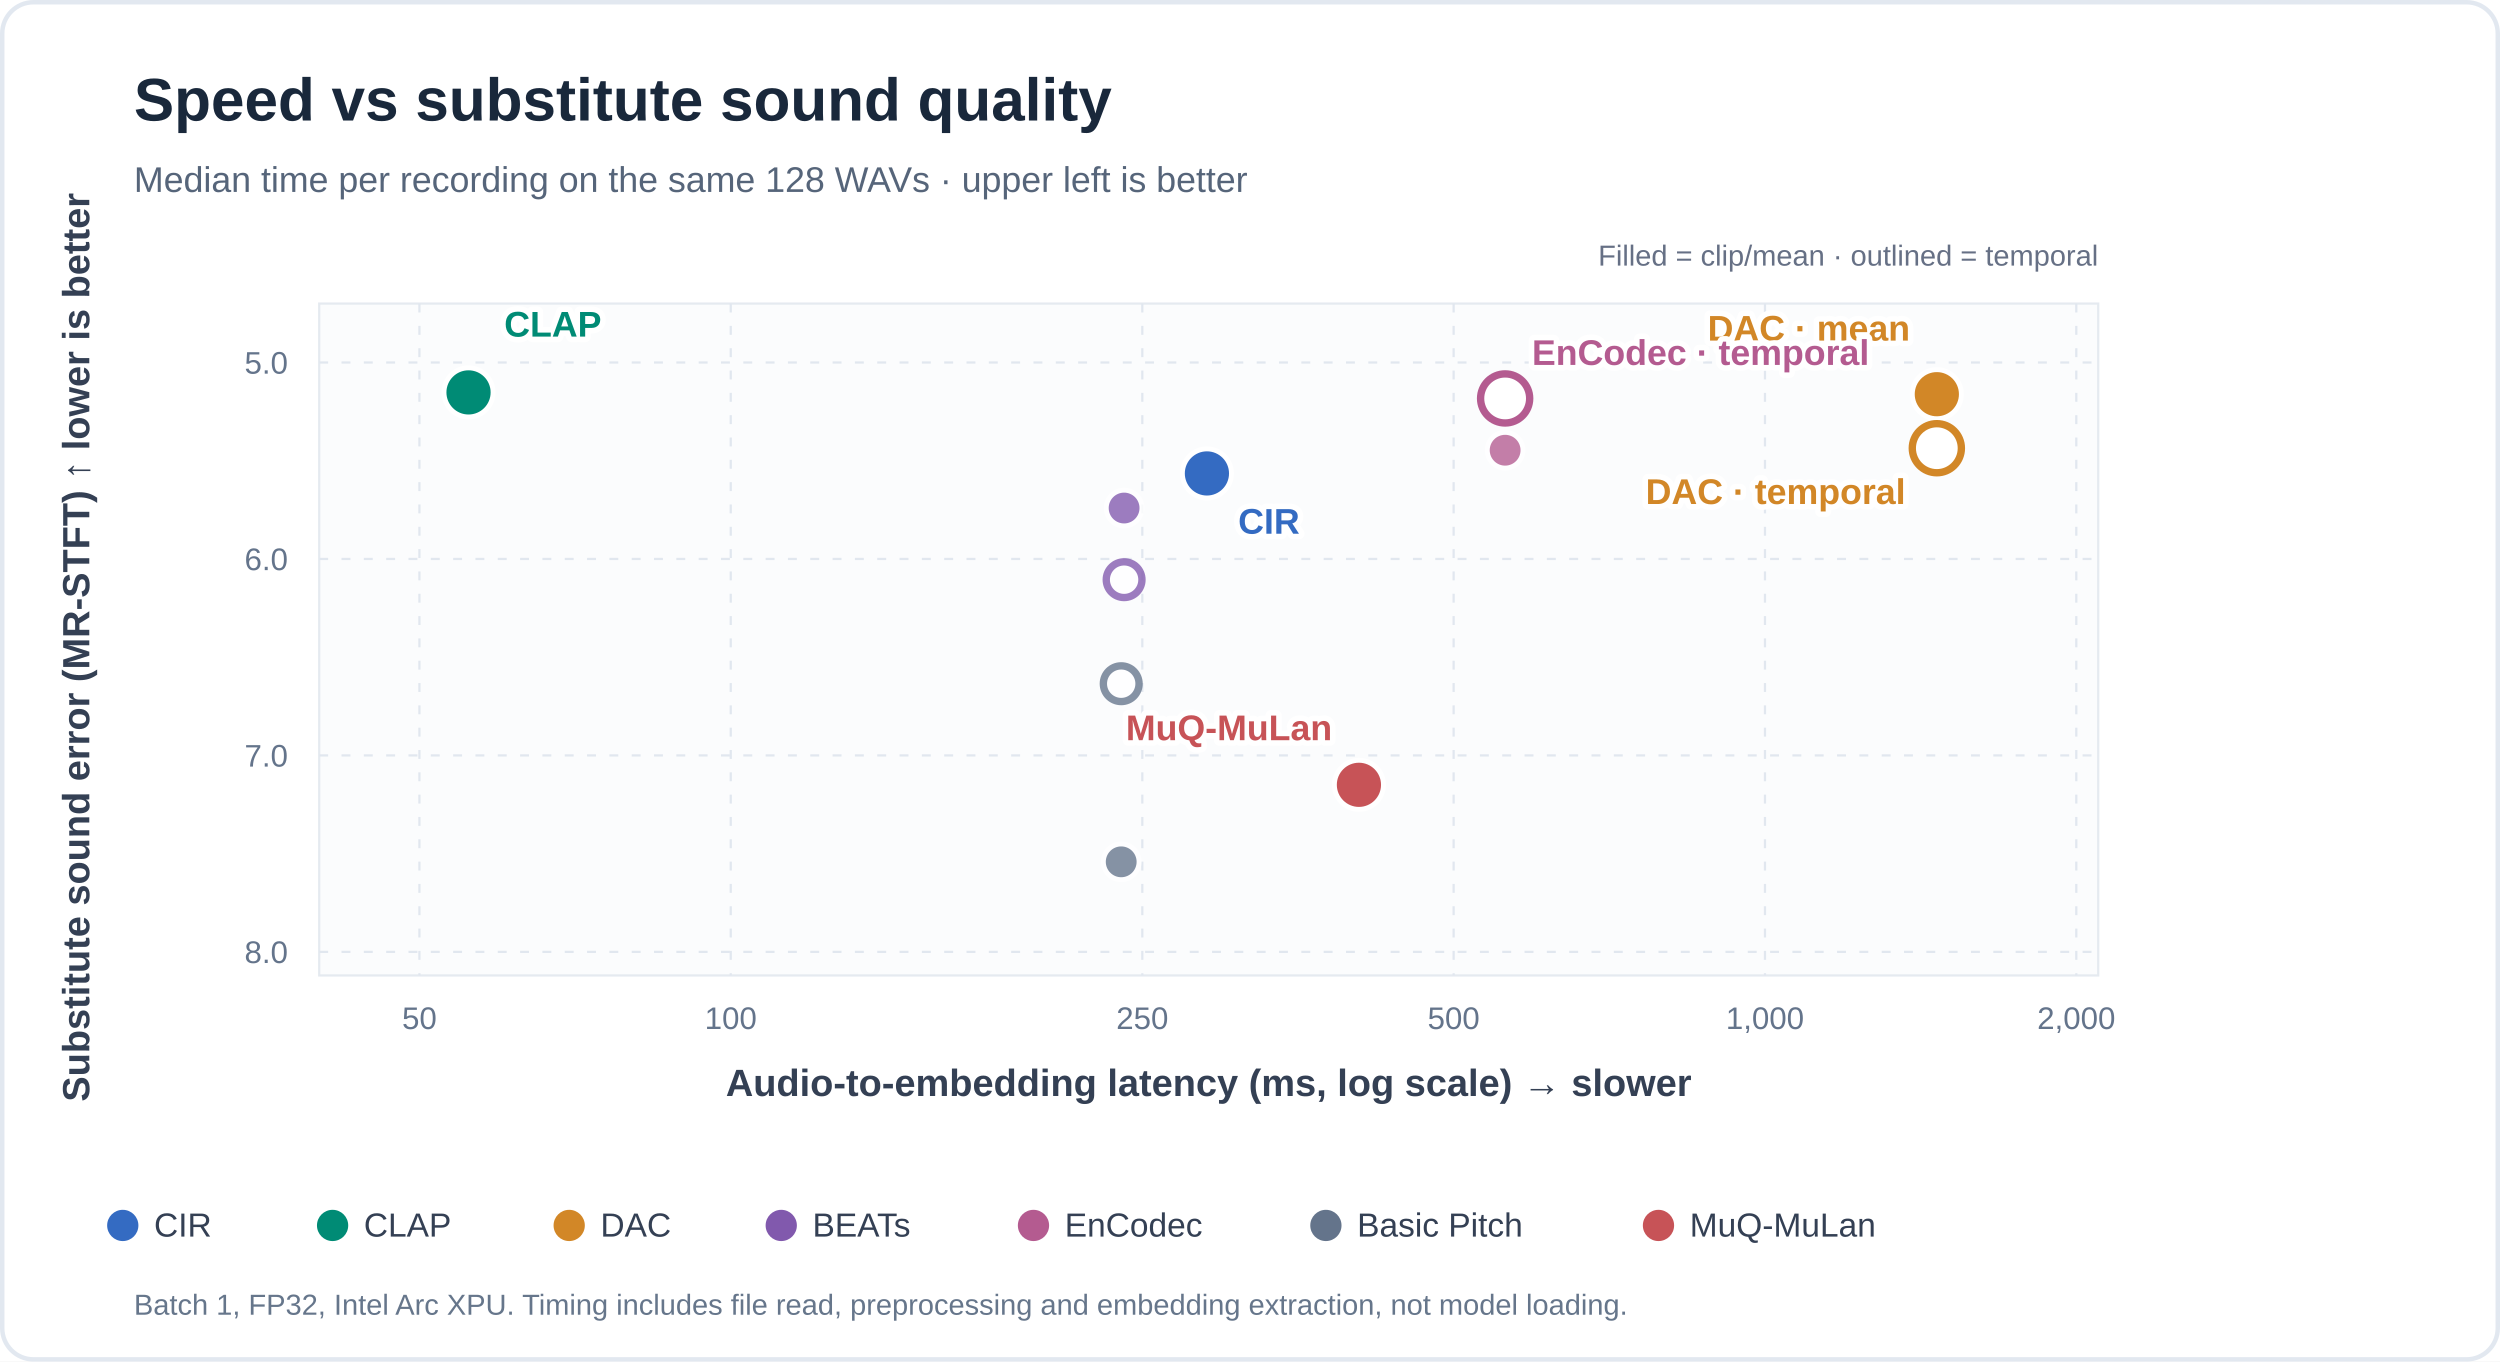
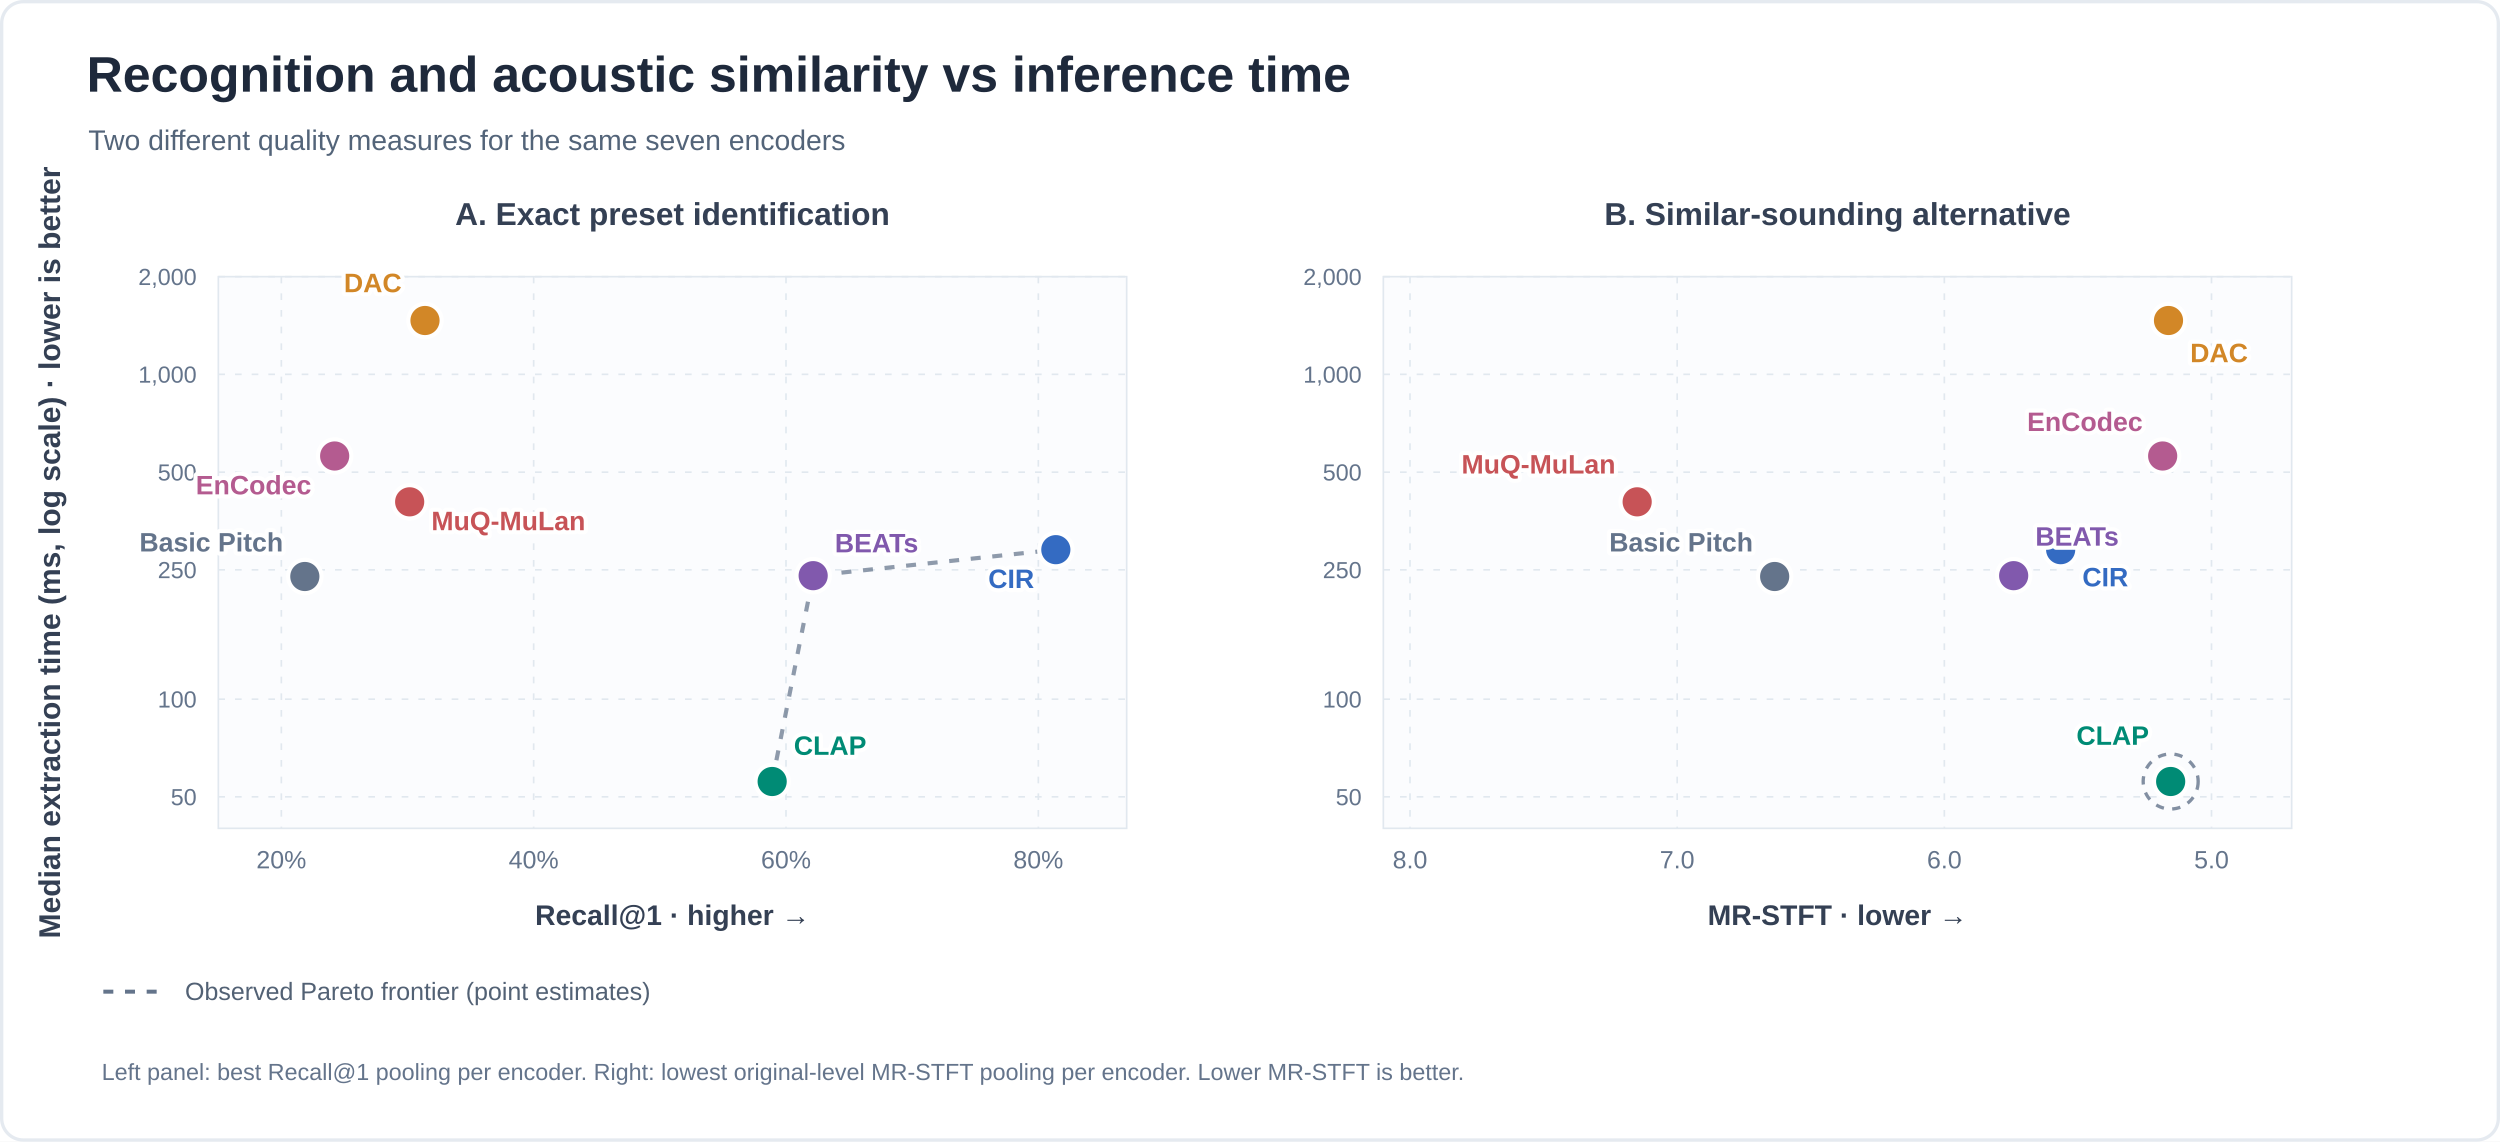
- <svg xmlns="http://www.w3.org/2000/svg" width="1120" height="610" viewBox="0 0 1120 610" role="img" aria-label="Speed vs substitute sound quality">
-   <rect width="1120" height="610" fill="#fff" />
-   <rect x="1" y="1" width="1118" height="608" rx="14" fill="none" stroke="#e2e8f0" stroke-width="2" />
+ <svg xmlns="http://www.w3.org/2000/svg" viewBox="0 0 1500 685" width="1500" height="685" role="img" aria-label="Recognition and acoustic similarity vs inference time">
+   <rect width="1500" height="685" fill="white" />
+   <rect x="1" y="1" width="1498" height="683" fill="none" stroke="#e5eaf0" stroke-width="2" rx="13" />
  <g font-family="Arial,Helvetica,sans-serif">
-     <text x="60" y="54" font-weight="700" font-size="27" fill="#19283b">Speed vs substitute sound quality</text>
-     <text x="60" y="86" font-size="16" fill="#56657a">Median time per recording on the same 128 WAVs · upper left is better</text>
-     <rect x="143" y="136" width="797" height="301" fill="#fbfcfd" stroke="#e5eaf0" />
-     <path d="M187.901 136V437" stroke="#e1e7ef" stroke-dasharray="4 6" />
-     <text x="187.901" y="461" text-anchor="middle" font-size="14" fill="#64748b">50</text>
-     <path d="M327.377 136V437" stroke="#e1e7ef" stroke-dasharray="4 6" />
-     <text x="327.377" y="461" text-anchor="middle" font-size="14" fill="#64748b">100</text>
-     <path d="M511.754 136V437" stroke="#e1e7ef" stroke-dasharray="4 6" />
-     <text x="511.754" y="461" text-anchor="middle" font-size="14" fill="#64748b">250</text>
-     <path d="M651.23 136V437" stroke="#e1e7ef" stroke-dasharray="4 6" />
-     <text x="651.23" y="461" text-anchor="middle" font-size="14" fill="#64748b">500</text>
-     <path d="M790.706 136V437" stroke="#e1e7ef" stroke-dasharray="4 6" />
-     <text x="790.706" y="461" text-anchor="middle" font-size="14" fill="#64748b">1,000</text>
-     <path d="M930.182 136V437" stroke="#e1e7ef" stroke-dasharray="4 6" />
-     <text x="930.182" y="461" text-anchor="middle" font-size="14" fill="#64748b">2,000</text>
-     <path d="M143 162.404H940" stroke="#e1e7ef" stroke-dasharray="4 6" />
-     <text x="129" y="167.404" text-anchor="end" font-size="14" fill="#64748b">5.0</text>
-     <path d="M143 250.415H940" stroke="#e1e7ef" stroke-dasharray="4 6" />
-     <text x="129" y="255.415" text-anchor="end" font-size="14" fill="#64748b">6.0</text>
-     <path d="M143 338.427H940" stroke="#e1e7ef" stroke-dasharray="4 6" />
-     <text x="129" y="343.427" text-anchor="end" font-size="14" fill="#64748b">7.0</text>
-     <path d="M143 426.439H940" stroke="#e1e7ef" stroke-dasharray="4 6" />
-     <text x="129" y="431.439" text-anchor="end" font-size="14" fill="#64748b">8.0</text>
-     <text x="541.5" y="491" text-anchor="middle" font-size="17" font-weight="600" fill="#344054">Audio-to-embedding latency (ms, log scale)  → slower</text>
-     <text x="40" y="290" transform="rotate(-90 40 290)" text-anchor="middle" font-size="17" font-weight="600" fill="#344054">Substitute sound error (MR-STFT)  ↑ lower is better</text>
-     <circle cx="502.3" cy="386.1" r="8" fill="#64748b" stroke="#fff" stroke-width="2.2" opacity="0.78" />
-     <circle cx="502.3" cy="306.3" r="8" fill="#fff" stroke="#64748b" stroke-width="3.3" opacity="0.78" />
-     <circle cx="503.6" cy="227.6" r="8" fill="#8159ad" stroke="#fff" stroke-width="2.2" opacity="0.78" />
-     <circle cx="503.6" cy="259.7" r="8" fill="#fff" stroke="#8159ad" stroke-width="3.3" opacity="0.78" />
-     <circle cx="674.3" cy="201.7" r="8" fill="#b45b90" stroke="#fff" stroke-width="2.2" opacity="0.78" />
-     <circle cx="540.7" cy="212.1" r="11" fill="#346bc2" stroke="#fff" stroke-width="2.2" opacity="1" />
-     <text x="554.7" y="239.1" text-anchor="start" font-weight="700" font-size="16" fill="#346bc2" stroke="#fff" stroke-width="5" stroke-linejoin="round" paint-order="stroke">CIR</text>
-     <circle cx="209.9" cy="175.8" r="11" fill="#008b75" stroke="#fff" stroke-width="2.2" opacity="1" />
-     <text x="225.9" y="150.8" text-anchor="start" font-weight="700" font-size="16" fill="#008b75" stroke="#fff" stroke-width="5" stroke-linejoin="round" paint-order="stroke">CLAP</text>
-     <circle cx="867.7" cy="176.6" r="11" fill="#d28727" stroke="#fff" stroke-width="2.2" opacity="1" />
-     <text x="855.7" y="152.6" text-anchor="end" font-weight="700" font-size="16" fill="#d28727" stroke="#fff" stroke-width="5" stroke-linejoin="round" paint-order="stroke">DAC · mean</text>
-     <circle cx="867.7" cy="200.8" r="11" fill="#fff" stroke="#d28727" stroke-width="3.3" opacity="1" />
-     <text x="853.7" y="225.8" text-anchor="end" font-weight="700" font-size="16" fill="#d28727" stroke="#fff" stroke-width="5" stroke-linejoin="round" paint-order="stroke">DAC · temporal</text>
-     <circle cx="674.3" cy="178.5" r="11" fill="#fff" stroke="#b45b90" stroke-width="3.3" opacity="1" />
-     <text x="686.3" y="163.5" text-anchor="start" font-weight="700" font-size="16" fill="#b45b90" stroke="#fff" stroke-width="5" stroke-linejoin="round" paint-order="stroke">EnCodec · temporal</text>
-     <circle cx="608.8" cy="351.6" r="11" fill="#c75357" stroke="#fff" stroke-width="2.2" opacity="1" />
-     <text x="596.8" y="331.6" text-anchor="end" font-weight="700" font-size="16" fill="#c75357" stroke="#fff" stroke-width="5" stroke-linejoin="round" paint-order="stroke">MuQ-MuLan</text>
-     <circle cx="55" cy="549" r="7" fill="#346bc2" />
-     <text x="69" y="554" font-size="15" fill="#344054">CIR</text>
-     <circle cx="149" cy="549" r="7" fill="#008b75" />
-     <text x="163" y="554" font-size="15" fill="#344054">CLAP</text>
-     <circle cx="255" cy="549" r="7" fill="#d28727" />
-     <text x="269" y="554" font-size="15" fill="#344054">DAC</text>
-     <circle cx="350" cy="549" r="7" fill="#8159ad" />
-     <text x="364" y="554" font-size="15" fill="#344054">BEATs</text>
-     <circle cx="463" cy="549" r="7" fill="#b45b90" />
-     <text x="477" y="554" font-size="15" fill="#344054">EnCodec</text>
-     <circle cx="594" cy="549" r="7" fill="#64748b" />
-     <text x="608" y="554" font-size="15" fill="#344054">Basic Pitch</text>
-     <circle cx="743" cy="549" r="7" fill="#c75357" />
-     <text x="757" y="554" font-size="15" fill="#344054">MuQ-MuLan</text>
-     <text x="940" y="119" text-anchor="end" font-size="13" fill="#667085">Filled = clip/mean  ·  outlined = temporal</text>
-     <text x="60" y="589" font-size="13" fill="#66768b">Batch 1, FP32, Intel Arc XPU. Timing includes file read, preprocessing and embedding extraction, not model loading.</text>
+     <text x="52" y="55" font-size="30" font-weight="700" fill="#1e293b">Recognition and acoustic similarity vs inference time</text>
+     <text x="53" y="90" font-size="17" fill="#536479">Two different quality measures for the same seven encoders</text>
+     <text x="403.5" y="135" text-anchor="middle" font-size="19" font-weight="700" fill="#344054">A. Exact preset identification</text>
+     <text x="1102.5" y="135" text-anchor="middle" font-size="19" font-weight="700" fill="#344054">B. Similar-sounding alternative</text>
+     <rect x="131" y="166" width="545" height="331" fill="#fbfcfe" stroke="#e1e8ef" />
+     <path d="M168.8 166V497" stroke="#e1e8ef" stroke-dasharray="4 6" />
+     <text x="168.8" y="521" text-anchor="middle" font-size="15" fill="#64748b">20%</text>
+     <path d="M320.2 166V497" stroke="#e1e8ef" stroke-dasharray="4 6" />
+     <text x="320.2" y="521" text-anchor="middle" font-size="15" fill="#64748b">40%</text>
+     <path d="M471.6 166V497" stroke="#e1e8ef" stroke-dasharray="4 6" />
+     <text x="471.6" y="521" text-anchor="middle" font-size="15" fill="#64748b">60%</text>
+     <path d="M623.0 166V497" stroke="#e1e8ef" stroke-dasharray="4 6" />
+     <text x="623.0" y="521" text-anchor="middle" font-size="15" fill="#64748b">80%</text>
+     <path d="M131 478.1H676" stroke="#e1e8ef" stroke-dasharray="4 6" />
+     <text x="118" y="483.1" text-anchor="end" font-size="14" fill="#64748b">50</text>
+     <path d="M131 419.5H676" stroke="#e1e8ef" stroke-dasharray="4 6" />
+     <text x="118" y="424.5" text-anchor="end" font-size="14" fill="#64748b">100</text>
+     <path d="M131 341.9H676" stroke="#e1e8ef" stroke-dasharray="4 6" />
+     <text x="118" y="346.9" text-anchor="end" font-size="14" fill="#64748b">250</text>
+     <path d="M131 283.3H676" stroke="#e1e8ef" stroke-dasharray="4 6" />
+     <text x="118" y="288.3" text-anchor="end" font-size="14" fill="#64748b">500</text>
+     <path d="M131 224.6H676" stroke="#e1e8ef" stroke-dasharray="4 6" />
+     <text x="118" y="229.6" text-anchor="end" font-size="14" fill="#64748b">1,000</text>
+     <path d="M131 166.0H676" stroke="#e1e8ef" stroke-dasharray="4 6" />
+     <text x="118" y="171.0" text-anchor="end" font-size="14" fill="#64748b">2,000</text>
+     <text x="403.5" y="555" text-anchor="middle" font-size="17" font-weight="600" fill="#344054">Recall@1 · higher →</text>
+     <path d="M463.3 468.9 L487.9 345.4 L633.5 329.8" fill="none" stroke="#64748b" stroke-width="2.5" stroke-dasharray="6 7" opacity=".72" />
+     <circle cx="182.9" cy="345.9" r="10" fill="#64748b" stroke="white" stroke-width="2.5" />
+     <circle cx="200.8" cy="273.6" r="10" fill="#b45b90" stroke="white" stroke-width="2.5" />
+     <circle cx="487.9" cy="345.4" r="10" fill="#8159ad" stroke="white" stroke-width="2.5" />
+     <circle cx="633.5" cy="329.8" r="10" fill="#346bc2" stroke="white" stroke-width="2.5" />
+     <circle cx="463.3" cy="468.9" r="10" fill="#008b75" stroke="white" stroke-width="2.5" />
+     <circle cx="255.0" cy="192.3" r="10" fill="#d28727" stroke="white" stroke-width="2.5" />
+     <circle cx="245.8" cy="301.1" r="10" fill="#c75357" stroke="white" stroke-width="2.5" />
+     <text x="169.9" y="330.9" text-anchor="end" font-size="16" font-weight="700" fill="#64748b" stroke="#fff" stroke-width="5" stroke-linejoin="round" paint-order="stroke">Basic Pitch</text>
+     <text x="186.8" y="296.6" text-anchor="end" font-size="16" font-weight="700" fill="#b45b90" stroke="#fff" stroke-width="5" stroke-linejoin="round" paint-order="stroke">EnCodec</text>
+     <text x="500.9" y="331.4" text-anchor="start" font-size="16" font-weight="700" fill="#8159ad" stroke="#fff" stroke-width="5" stroke-linejoin="round" paint-order="stroke">BEATs</text>
+     <text x="620.5" y="352.8" text-anchor="end" font-size="16" font-weight="700" fill="#346bc2" stroke="#fff" stroke-width="5" stroke-linejoin="round" paint-order="stroke">CIR</text>
+     <text x="476.3" y="452.9" text-anchor="start" font-size="16" font-weight="700" fill="#008b75" stroke="#fff" stroke-width="5" stroke-linejoin="round" paint-order="stroke">CLAP</text>
+     <text x="241.0" y="175.3" text-anchor="end" font-size="16" font-weight="700" fill="#d28727" stroke="#fff" stroke-width="5" stroke-linejoin="round" paint-order="stroke">DAC</text>
+     <text x="258.8" y="318.1" text-anchor="start" font-size="16" font-weight="700" fill="#c75357" stroke="#fff" stroke-width="5" stroke-linejoin="round" paint-order="stroke">MuQ-MuLan</text>
+     <rect x="830" y="166" width="545" height="331" fill="#fbfcfe" stroke="#e1e8ef" />
+     <path d="M846.0 166V497" stroke="#e1e8ef" stroke-dasharray="4 6" />
+     <text x="846.0" y="521" text-anchor="middle" font-size="15" fill="#64748b">8.0</text>
+     <path d="M1006.3 166V497" stroke="#e1e8ef" stroke-dasharray="4 6" />
+     <text x="1006.3" y="521" text-anchor="middle" font-size="15" fill="#64748b">7.0</text>
+     <path d="M1166.6 166V497" stroke="#e1e8ef" stroke-dasharray="4 6" />
+     <text x="1166.6" y="521" text-anchor="middle" font-size="15" fill="#64748b">6.0</text>
+     <path d="M1326.9 166V497" stroke="#e1e8ef" stroke-dasharray="4 6" />
+     <text x="1326.9" y="521" text-anchor="middle" font-size="15" fill="#64748b">5.0</text>
+     <path d="M830 478.1H1375" stroke="#e1e8ef" stroke-dasharray="4 6" />
+     <text x="817" y="483.1" text-anchor="end" font-size="14" fill="#64748b">50</text>
+     <path d="M830 419.5H1375" stroke="#e1e8ef" stroke-dasharray="4 6" />
+     <text x="817" y="424.5" text-anchor="end" font-size="14" fill="#64748b">100</text>
+     <path d="M830 341.9H1375" stroke="#e1e8ef" stroke-dasharray="4 6" />
+     <text x="817" y="346.9" text-anchor="end" font-size="14" fill="#64748b">250</text>
+     <path d="M830 283.3H1375" stroke="#e1e8ef" stroke-dasharray="4 6" />
+     <text x="817" y="288.3" text-anchor="end" font-size="14" fill="#64748b">500</text>
+     <path d="M830 224.6H1375" stroke="#e1e8ef" stroke-dasharray="4 6" />
+     <text x="817" y="229.6" text-anchor="end" font-size="14" fill="#64748b">1,000</text>
+     <path d="M830 166.0H1375" stroke="#e1e8ef" stroke-dasharray="4 6" />
+     <text x="817" y="171.0" text-anchor="end" font-size="14" fill="#64748b">2,000</text>
+     <text x="1102.5" y="555" text-anchor="middle" font-size="17" font-weight="600" fill="#344054">MR-STFT · lower →</text>
+     <circle cx="1302.4" cy="468.9" r="16.5" fill="none" stroke="#64748b" stroke-width="2" stroke-dasharray="5 5" opacity=".8" />
+     <circle cx="1064.8" cy="345.9" r="10" fill="#64748b" stroke="white" stroke-width="2.5" />
+     <circle cx="1297.6" cy="273.6" r="10" fill="#b45b90" stroke="white" stroke-width="2.5" />
+     <circle cx="1208.2" cy="345.4" r="10" fill="#8159ad" stroke="white" stroke-width="2.5" />
+     <circle cx="1236.4" cy="329.8" r="10" fill="#346bc2" stroke="white" stroke-width="2.5" />
+     <circle cx="1302.4" cy="468.9" r="10" fill="#008b75" stroke="white" stroke-width="2.5" />
+     <circle cx="1301.1" cy="192.3" r="10" fill="#d28727" stroke="white" stroke-width="2.5" />
+     <circle cx="982.3" cy="301.1" r="10" fill="#c75357" stroke="white" stroke-width="2.5" />
+     <text x="1051.8" y="330.9" text-anchor="end" font-size="16" font-weight="700" fill="#64748b" stroke="#fff" stroke-width="5" stroke-linejoin="round" paint-order="stroke">Basic Pitch</text>
+     <text x="1285.6" y="258.6" text-anchor="end" font-size="16" font-weight="700" fill="#b45b90" stroke="#fff" stroke-width="5" stroke-linejoin="round" paint-order="stroke">EnCodec</text>
+     <text x="1221.2" y="327.4" text-anchor="start" font-size="16" font-weight="700" fill="#8159ad" stroke="#fff" stroke-width="5" stroke-linejoin="round" paint-order="stroke">BEATs</text>
+     <text x="1249.4" y="351.8" text-anchor="start" font-size="16" font-weight="700" fill="#346bc2" stroke="#fff" stroke-width="5" stroke-linejoin="round" paint-order="stroke">CIR</text>
+     <text x="1289.4" y="446.9" text-anchor="end" font-size="16" font-weight="700" fill="#008b75" stroke="#fff" stroke-width="5" stroke-linejoin="round" paint-order="stroke">CLAP</text>
+     <text x="1314.1" y="217.3" text-anchor="start" font-size="16" font-weight="700" fill="#d28727" stroke="#fff" stroke-width="5" stroke-linejoin="round" paint-order="stroke">DAC</text>
+     <text x="969.3" y="284.1" text-anchor="end" font-size="16" font-weight="700" fill="#c75357" stroke="#fff" stroke-width="5" stroke-linejoin="round" paint-order="stroke">MuQ-MuLan</text>
+     <text x="36" y="331.5" transform="rotate(-90 36 331.5)" text-anchor="middle" font-size="18" font-weight="700" fill="#344054">Median extraction time (ms, log scale) · lower is better</text>
+     <path d="M62 595H100" fill="none" stroke="#64748b" stroke-width="2.4" stroke-dasharray="6 7" />
+     <text x="111" y="600" font-size="15" fill="#526174">Observed Pareto frontier (point estimates)</text>
+     <text x="61" y="648" font-size="14" fill="#64748b">Left panel: best Recall@1 pooling per encoder. Right: lowest original-level MR-STFT pooling per encoder. Lower MR-STFT is better.</text>
  </g>
</svg>
